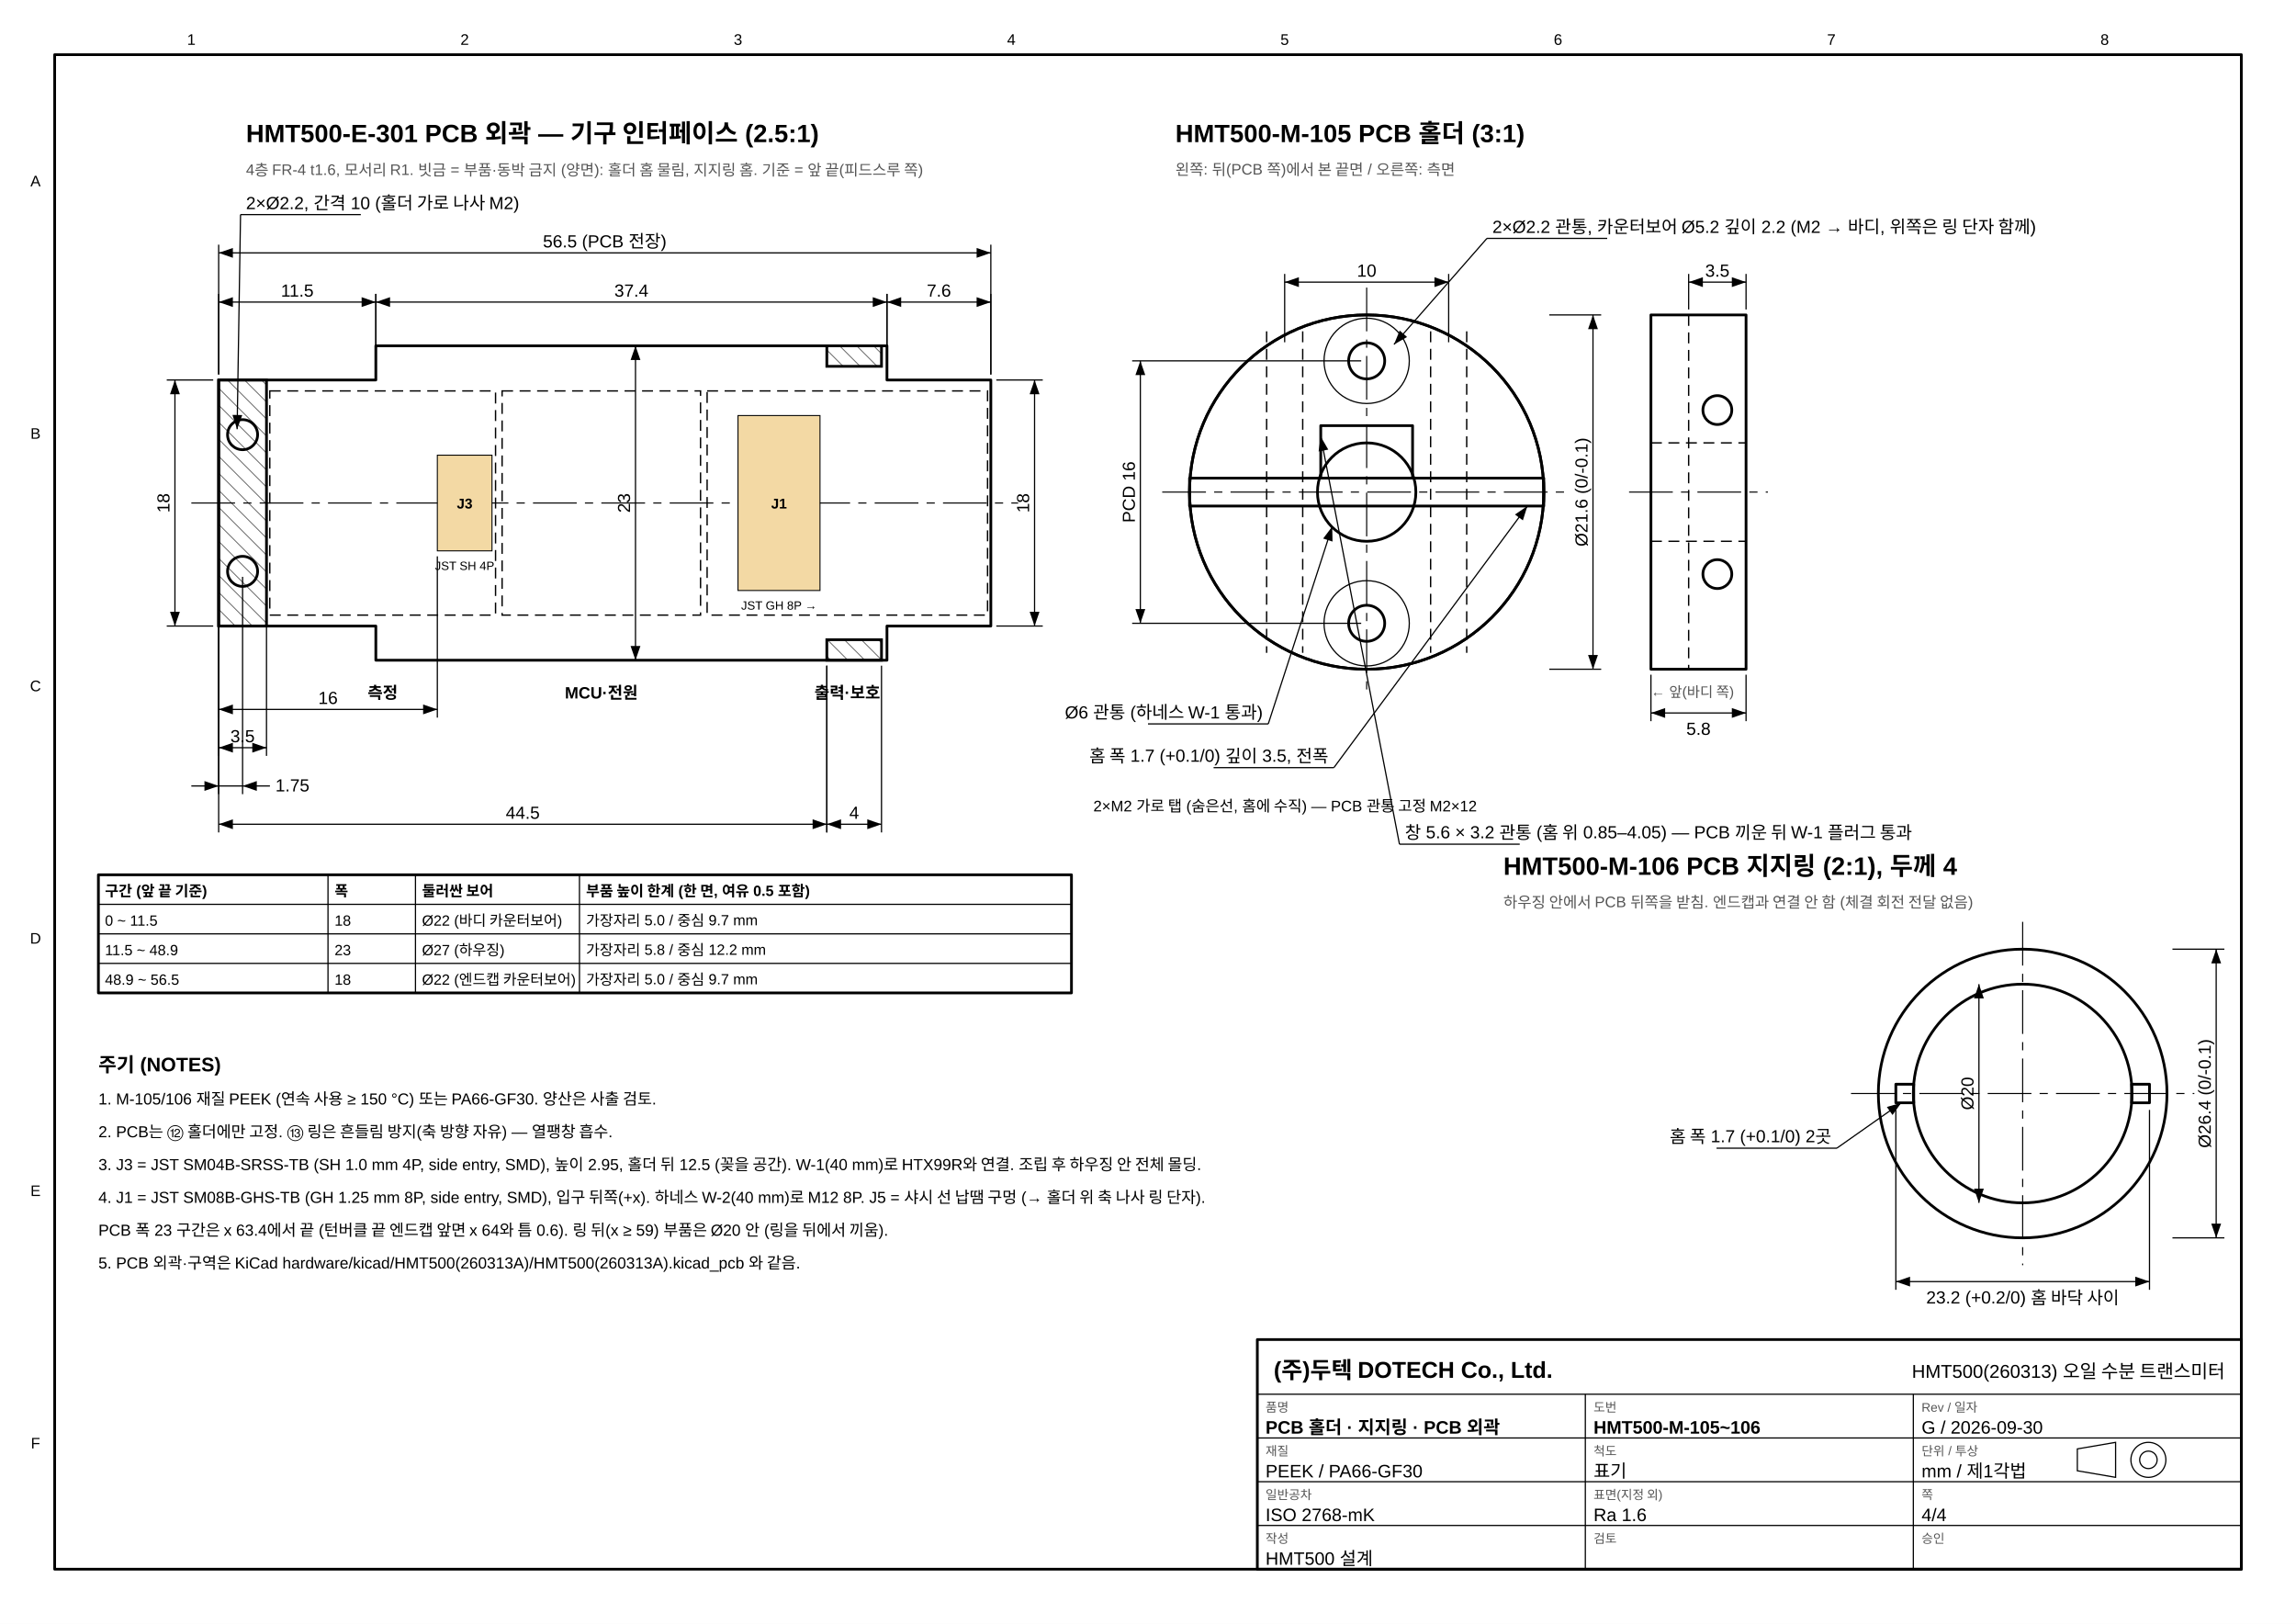
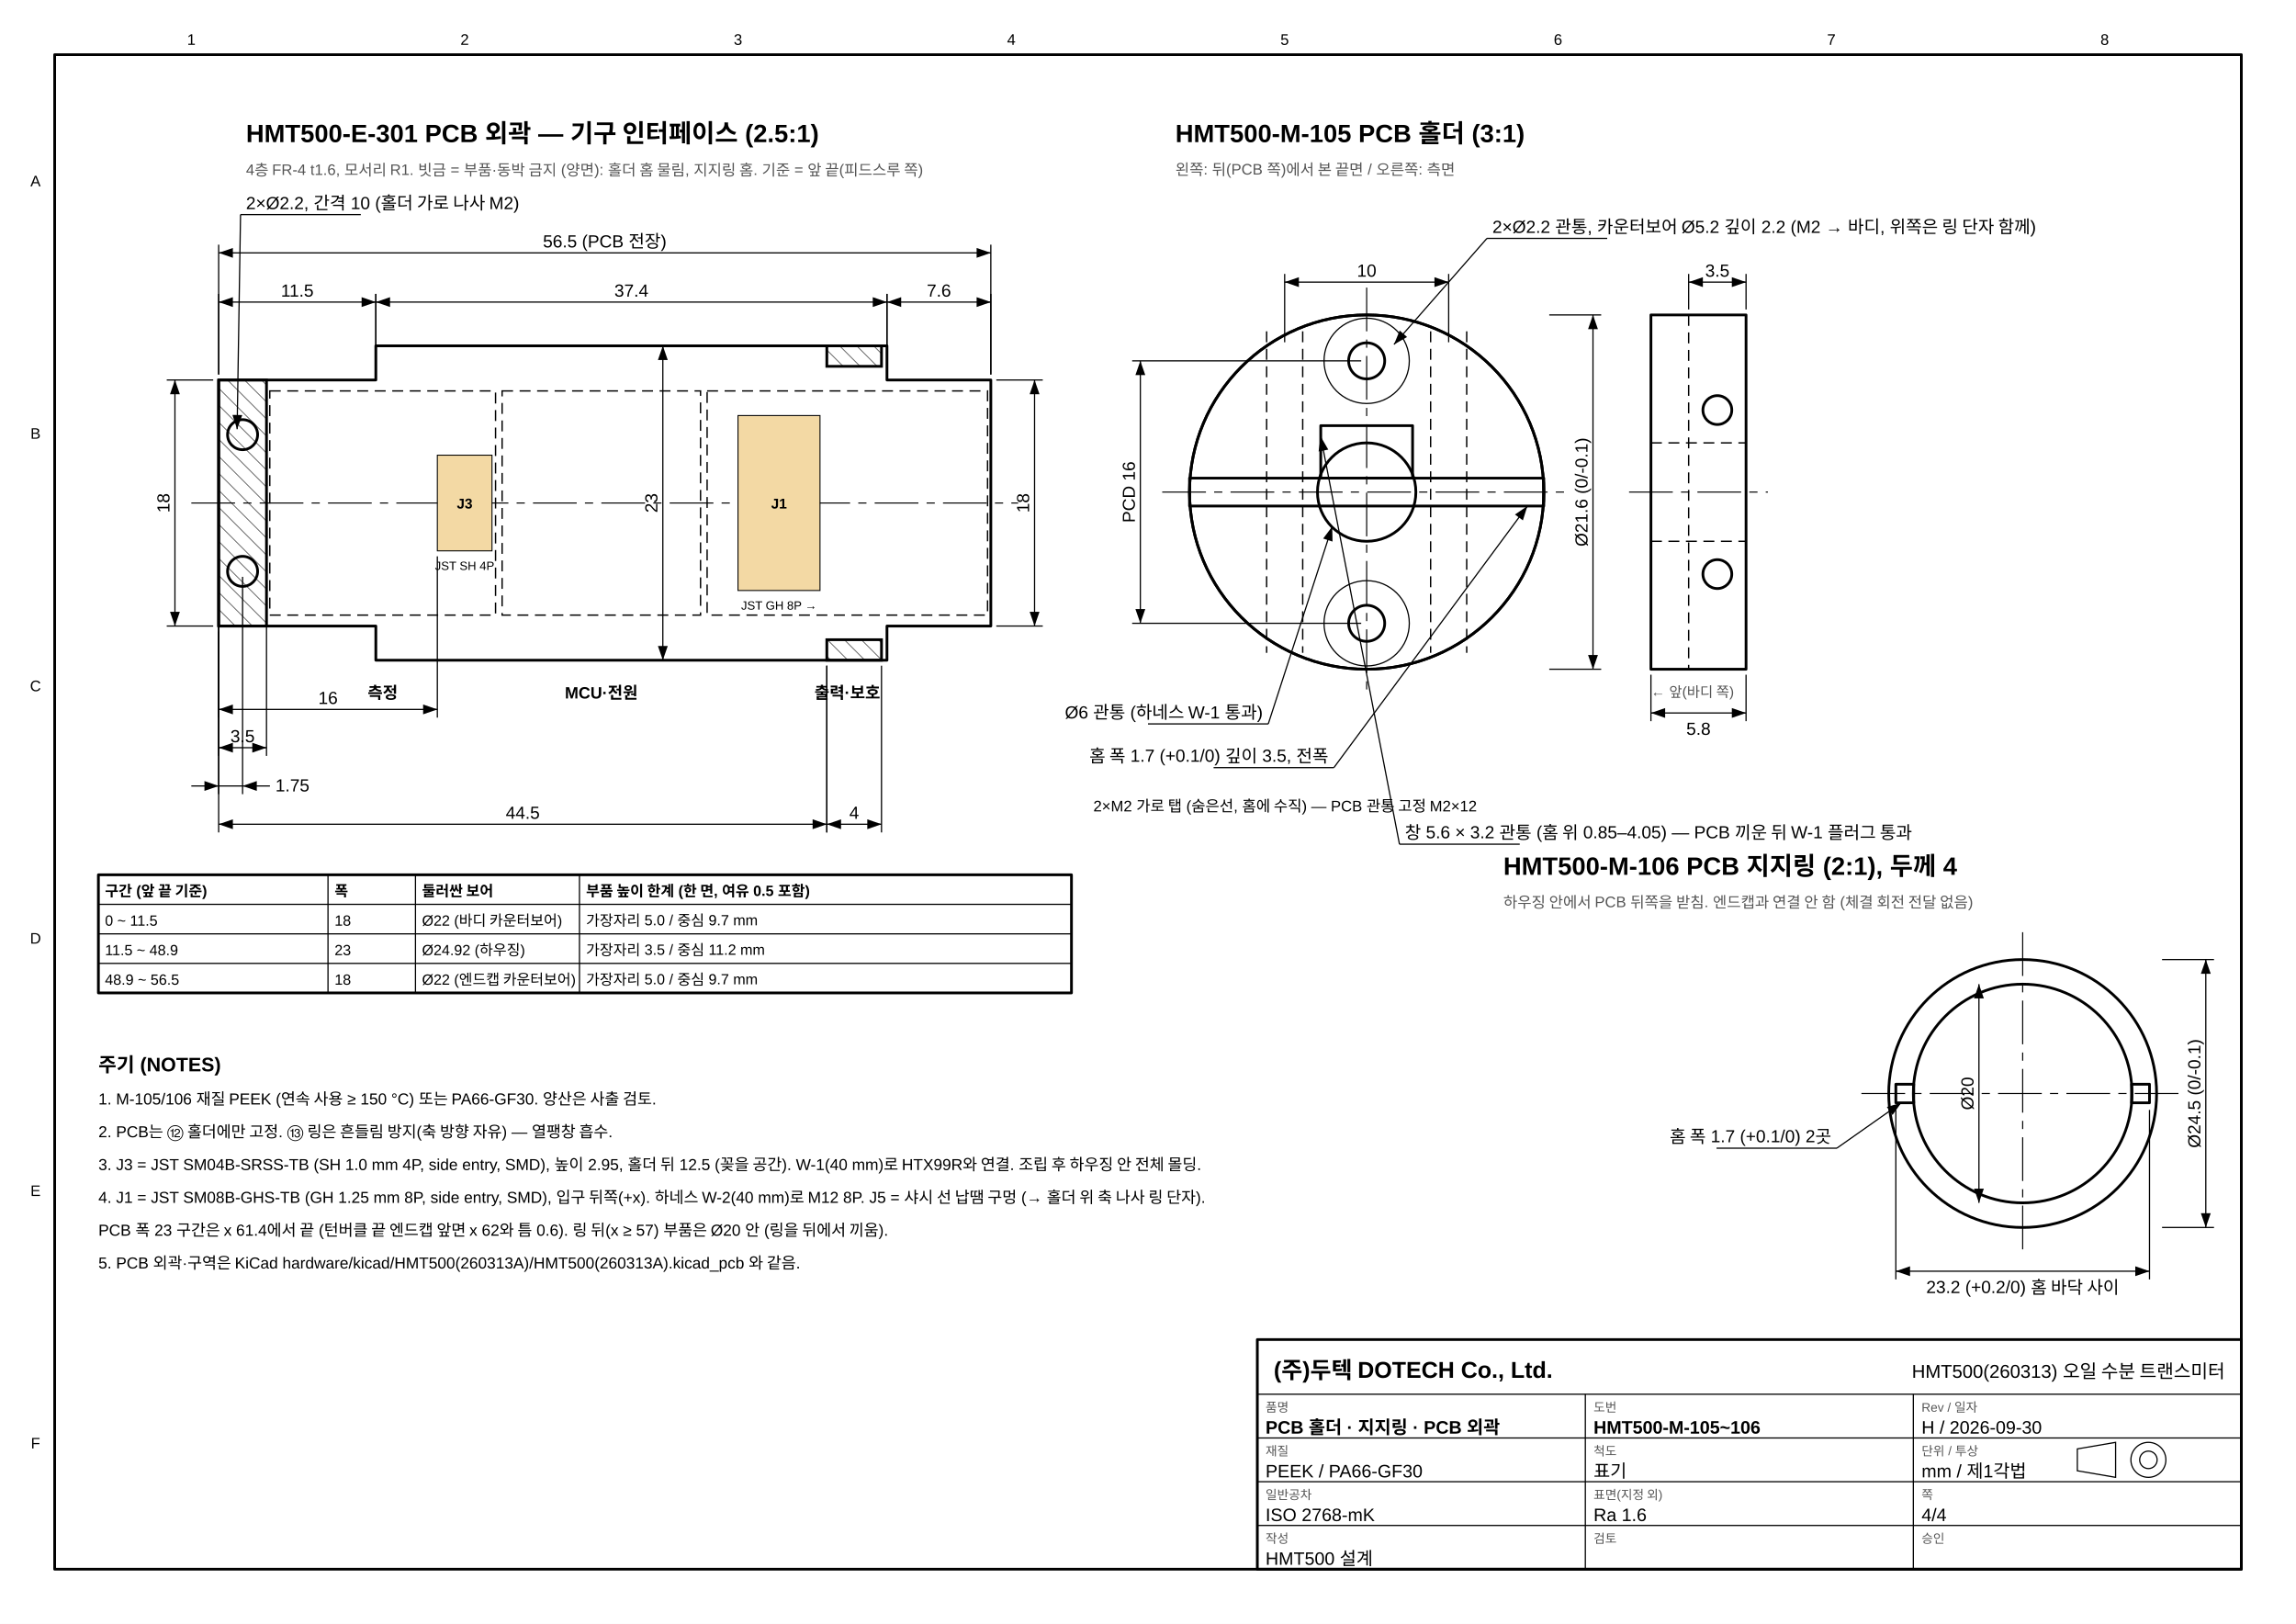
<svg xmlns="http://www.w3.org/2000/svg" width="420.0mm" height="297.0mm" viewBox="0 0 420.0 297.0">
  <rect width="420.0" height="297.0" fill="#fff" />
  <style>
 .thick{stroke:#000;stroke-width:0.5;fill:none;stroke-linecap:round;stroke-linejoin:round}
 .thin{stroke:#000;stroke-width:0.22;fill:none}
 .center{stroke:#000;stroke-width:0.2;stroke-dasharray:8 1.5 1.5 1.5;fill:none}
 .hidden{stroke:#000;stroke-width:0.25;stroke-dasharray:2 1.2;fill:none}
 .hatchfill{stroke:#000;stroke-width:0.5;fill:url(#hatch)}
 .hatchfill2{stroke:#000;stroke-width:0.5;fill:url(#hatch2)}
 .part2{stroke:#000;stroke-width:0.35;fill:url(#hatch2)}
 .buy{stroke:#000;stroke-width:0.35;fill:#e8e8e8}
 .green{stroke:#000;stroke-width:0.35;fill:#cfe8d0}
 .arrow{fill:#000;stroke:none}
 .t{font-family:'Noto Sans KR','NanumGothic','Malgun Gothic',Arial,sans-serif;fill:#000}
 .muted{fill:#555}
</style>
  <defs>
    <pattern id="hatch" width="2.2" height="2.2" patternUnits="userSpaceOnUse" patternTransform="rotate(45)">
      <line x1="0" y1="0" x2="0" y2="2.2" stroke="#000" stroke-width="0.18" />
    </pattern>
    <pattern id="hatch2" width="2.2" height="2.2" patternUnits="userSpaceOnUse" patternTransform="rotate(-45)">
      <line x1="0" y1="0" x2="0" y2="2.2" stroke="#000" stroke-width="0.18" />
    </pattern>
  </defs>
  <polygon points="40.000,69.500 68.750,69.500 68.750,63.250 162.250,63.250 162.250,69.500 181.250,69.500 181.250,114.500 162.250,114.500 162.250,120.750 68.750,120.750 68.750,114.500 40.000,114.500" class="thick" />
  <line x1="35.000" y1="92.000" x2="186.250" y2="92.000" class="center" />
  <rect x="40.000" y="69.500" width="8.750" height="45.000" class="hatchfill2" />
  <rect x="151.250" y="63.250" width="10.000" height="3.750" class="hatchfill2" />
  <rect x="151.250" y="117.000" width="10.000" height="3.750" class="hatchfill2" />
  <circle cx="44.375" cy="79.500" r="2.750" class="thick" fill="none" />
  <circle cx="44.375" cy="104.500" r="2.750" class="thick" fill="none" />
  <rect x="80.000" y="83.250" width="10.000" height="17.500" style="fill:#f3d9a4;stroke:#000;stroke-width:0.18" />
  <rect x="135.000" y="76.000" width="15.000" height="32.000" style="fill:#f3d9a4;stroke:#000;stroke-width:0.18" />
  <rect x="49.350" y="71.500" width="41.300" height="41.000" class="hidden" />
  <text x="70.000" y="127.750" font-size="3.0" text-anchor="middle" font-weight="700" class="t ">측정</text>
  <rect x="91.850" y="71.500" width="36.300" height="41.000" class="hidden" />
  <text x="110.000" y="127.750" font-size="3.0" text-anchor="middle" font-weight="700" class="t ">MCU·전원</text>
  <rect x="129.350" y="71.500" width="51.300" height="41.000" class="hidden" />
  <text x="155.000" y="127.750" font-size="3.0" text-anchor="middle" font-weight="700" class="t ">출력·보호</text>
  <text x="85.000" y="93.000" font-size="2.6" text-anchor="middle" font-weight="700" class="t ">J3</text>
  <text x="85.000" y="104.250" font-size="2.2" text-anchor="middle" class="t ">JST SH 4P</text>
  <line x1="40.000" y1="101.750" x2="40.000" y2="131.250" class="thin" />
  <line x1="80.000" y1="101.750" x2="80.000" y2="131.250" class="thin" />
  <line x1="40.000" y1="129.750" x2="80.000" y2="129.750" class="thin" />
  <polygon points="40.000,129.750 42.600,128.850 42.600,130.650" class="arrow" />
  <polygon points="80.000,129.750 77.400,130.650 77.400,128.850" class="arrow" />
  <text x="60.000" y="128.750" font-size="3.2" text-anchor="middle" class="t ">16</text>
  <text x="142.500" y="93.000" font-size="2.6" text-anchor="middle" font-weight="700" class="t ">J1</text>
  <text x="142.500" y="111.500" font-size="2.2" text-anchor="middle" class="t ">JST GH 8P →</text>
  <line x1="40.000" y1="68.500" x2="40.000" y2="53.750" class="thin" />
  <line x1="68.750" y1="68.500" x2="68.750" y2="53.750" class="thin" />
  <line x1="40.000" y1="55.250" x2="68.750" y2="55.250" class="thin" />
  <polygon points="40.000,55.250 42.600,54.350 42.600,56.150" class="arrow" />
  <polygon points="68.750,55.250 66.150,56.150 66.150,54.350" class="arrow" />
  <text x="54.375" y="54.250" font-size="3.2" text-anchor="middle" class="t ">11.5</text>
  <line x1="68.750" y1="68.500" x2="68.750" y2="53.750" class="thin" />
  <line x1="162.250" y1="68.500" x2="162.250" y2="53.750" class="thin" />
  <line x1="68.750" y1="55.250" x2="162.250" y2="55.250" class="thin" />
  <polygon points="68.750,55.250 71.350,54.350 71.350,56.150" class="arrow" />
  <polygon points="162.250,55.250 159.650,56.150 159.650,54.350" class="arrow" />
  <text x="115.500" y="54.250" font-size="3.2" text-anchor="middle" class="t ">37.4</text>
  <line x1="162.250" y1="68.500" x2="162.250" y2="53.750" class="thin" />
  <line x1="181.250" y1="68.500" x2="181.250" y2="53.750" class="thin" />
  <line x1="162.250" y1="55.250" x2="181.250" y2="55.250" class="thin" />
  <polygon points="162.250,55.250 164.850,54.350 164.850,56.150" class="arrow" />
  <polygon points="181.250,55.250 178.650,56.150 178.650,54.350" class="arrow" />
  <text x="171.750" y="54.250" font-size="3.2" text-anchor="middle" class="t ">7.6</text>
  <line x1="40.000" y1="68.500" x2="40.000" y2="44.750" class="thin" />
  <line x1="181.250" y1="68.500" x2="181.250" y2="44.750" class="thin" />
  <line x1="40.000" y1="46.250" x2="181.250" y2="46.250" class="thin" />
  <polygon points="40.000,46.250 42.600,45.350 42.600,47.150" class="arrow" />
  <polygon points="181.250,46.250 178.650,47.150 178.650,45.350" class="arrow" />
  <text x="110.625" y="45.250" font-size="3.2" text-anchor="middle" class="t ">56.5  (PCB 전장)</text>
  <line x1="40.000" y1="93.000" x2="40.000" y2="138.250" class="thin" />
  <line x1="48.750" y1="93.000" x2="48.750" y2="138.250" class="thin" />
  <line x1="40.000" y1="136.750" x2="48.750" y2="136.750" class="thin" />
  <polygon points="40.000,136.750 42.600,135.850 42.600,137.650" class="arrow" />
  <polygon points="48.750,136.750 46.150,137.650 46.150,135.850" class="arrow" />
  <text x="44.375" y="135.750" font-size="3.2" text-anchor="middle" class="t ">3.5</text>
  <line x1="40.000" y1="105.500" x2="40.000" y2="145.250" class="thin" />
  <line x1="44.375" y1="105.500" x2="44.375" y2="145.250" class="thin" />
  <line x1="40.000" y1="143.750" x2="44.375" y2="143.750" class="thin" />
  <polygon points="40.000,143.750 37.400,144.650 37.400,142.850" class="arrow" />
  <polygon points="44.375,143.750 46.975,142.850 46.975,144.650" class="arrow" />
  <line x1="35.000" y1="143.750" x2="40.000" y2="143.750" class="thin" />
  <line x1="44.375" y1="143.750" x2="49.375" y2="143.750" class="thin" />
  <text x="42.188" y="142.750" font-size="3.2" text-anchor="middle" class="t " />
  <text x="50.375" y="144.750" font-size="3.2" text-anchor="start" class="t ">1.75</text>
  <line x1="40.000" y1="115.500" x2="40.000" y2="152.250" class="thin" />
  <line x1="151.250" y1="121.750" x2="151.250" y2="152.250" class="thin" />
  <line x1="40.000" y1="150.750" x2="151.250" y2="150.750" class="thin" />
  <polygon points="40.000,150.750 42.600,149.850 42.600,151.650" class="arrow" />
  <polygon points="151.250,150.750 148.650,151.650 148.650,149.850" class="arrow" />
  <text x="95.625" y="149.750" font-size="3.2" text-anchor="middle" class="t ">44.5</text>
  <line x1="151.250" y1="121.750" x2="151.250" y2="152.250" class="thin" />
  <line x1="161.250" y1="121.750" x2="161.250" y2="152.250" class="thin" />
  <line x1="151.250" y1="150.750" x2="161.250" y2="150.750" class="thin" />
  <polygon points="151.250,150.750 153.850,149.850 153.850,151.650" class="arrow" />
  <polygon points="161.250,150.750 158.650,151.650 158.650,149.850" class="arrow" />
  <text x="156.250" y="149.750" font-size="3.2" text-anchor="middle" class="t ">4</text>
  <line x1="39.000" y1="69.500" x2="30.500" y2="69.500" class="thin" />
  <line x1="39.000" y1="114.500" x2="30.500" y2="114.500" class="thin" />
  <line x1="32.000" y1="69.500" x2="32.000" y2="114.500" class="thin" />
  <polygon points="32.000,69.500 32.900,72.100 31.100,72.100" class="arrow" />
  <polygon points="32.000,114.500 31.100,111.900 32.900,111.900" class="arrow" />
  <text x="31.000" y="92.000" font-size="3.2" text-anchor="middle" transform="rotate(-90 31.000 92.000)" class="t ">18</text>
-   <line x1="116.250" y1="63.250" x2="116.250" y2="120.750" class="thin" />
-   <polygon points="116.250,63.250 117.150,65.850 115.350,65.850" class="arrow" />
-   <polygon points="116.250,120.750 115.350,118.150 117.150,118.150" class="arrow" />
-   <text x="115.250" y="92.000" font-size="3.2" text-anchor="middle" transform="rotate(-90 115.250 92.000)" class="t ">23</text>
+   <line x1="121.250" y1="63.250" x2="121.250" y2="120.750" class="thin" />
+   <polygon points="121.250,63.250 122.150,65.850 120.350,65.850" class="arrow" />
+   <polygon points="121.250,120.750 120.350,118.150 122.150,118.150" class="arrow" />
+   <text x="120.250" y="92.000" font-size="3.2" text-anchor="middle" transform="rotate(-90 120.250 92.000)" class="t ">23</text>
  <line x1="182.250" y1="69.500" x2="190.750" y2="69.500" class="thin" />
  <line x1="182.250" y1="114.500" x2="190.750" y2="114.500" class="thin" />
  <line x1="189.250" y1="69.500" x2="189.250" y2="114.500" class="thin" />
  <polygon points="189.250,69.500 190.150,72.100 188.350,72.100" class="arrow" />
  <polygon points="189.250,114.500 188.350,111.900 190.150,111.900" class="arrow" />
  <text x="188.250" y="92.000" font-size="3.2" text-anchor="middle" transform="rotate(-90 188.250 92.000)" class="t ">18</text>
  <line x1="43.375" y1="78.500" x2="44.000" y2="39.250" class="thin" />
  <polygon points="43.375,78.500 42.517,75.886 44.316,75.915" class="arrow" />
  <line x1="44.000" y1="39.250" x2="66.000" y2="39.250" class="thin" />
  <text x="45.000" y="38.250" font-size="3.2" text-anchor="start" class="t ">2×Ø2.2, 간격 10 (홀더 가로 나사 M2)</text>
  <text x="45.000" y="26.000" font-size="4.6" text-anchor="start" font-weight="700" class="t ">HMT500-E-301  PCB 외곽 — 기구 인터페이스 (2.5:1)</text>
  <text x="45.000" y="32.000" font-size="2.8" text-anchor="start" class="t muted">4층 FR-4 t1.6, 모서리 R1. 빗금 = 부품·동박 금지 (양면): 홀더 홈 물림, 지지링 홈. 기준 = 앞 끝(피드스루 쪽)</text>
  <rect x="18.0" y="160.0" width="178" height="21.6" class="thick" fill="#fff" />
  <text x="19.200" y="163.900" font-size="2.7" text-anchor="start" font-weight="700" class="t ">구간 (앞 끝 기준)</text>
  <line x1="60.000" y1="160.000" x2="60.000" y2="181.600" class="thin" />
  <text x="61.200" y="163.900" font-size="2.7" text-anchor="start" font-weight="700" class="t ">폭</text>
  <line x1="76.000" y1="160.000" x2="76.000" y2="181.600" class="thin" />
  <text x="77.200" y="163.900" font-size="2.7" text-anchor="start" font-weight="700" class="t ">둘러싼 보어</text>
  <line x1="106.000" y1="160.000" x2="106.000" y2="181.600" class="thin" />
  <text x="107.200" y="163.900" font-size="2.7" text-anchor="start" font-weight="700" class="t ">부품 높이 한계 (한 면, 여유 0.5 포함)</text>
  <line x1="196.000" y1="160.000" x2="196.000" y2="181.600" class="thin" />
  <line x1="18.000" y1="165.400" x2="196.000" y2="165.400" class="thin" />
  <text x="19.200" y="169.300" font-size="2.7" text-anchor="start" class="t ">0 ~ 11.5</text>
  <text x="61.200" y="169.300" font-size="2.7" text-anchor="start" class="t ">18</text>
  <text x="77.200" y="169.300" font-size="2.7" text-anchor="start" class="t ">Ø22 (바디 카운터보어)</text>
  <text x="107.200" y="169.300" font-size="2.7" text-anchor="start" class="t ">가장자리 5.0 / 중심 9.7 mm</text>
  <line x1="18.000" y1="170.800" x2="196.000" y2="170.800" class="thin" />
  <text x="19.200" y="174.700" font-size="2.7" text-anchor="start" class="t ">11.5 ~ 48.9</text>
  <text x="61.200" y="174.700" font-size="2.7" text-anchor="start" class="t ">23</text>
-   <text x="77.200" y="174.700" font-size="2.7" text-anchor="start" class="t ">Ø27 (하우징)</text>
-   <text x="107.200" y="174.700" font-size="2.7" text-anchor="start" class="t ">가장자리 5.8 / 중심 12.2 mm</text>
+   <text x="77.200" y="174.700" font-size="2.7" text-anchor="start" class="t ">Ø24.92 (하우징)</text>
+   <text x="107.200" y="174.700" font-size="2.7" text-anchor="start" class="t ">가장자리 3.5 / 중심 11.2 mm</text>
  <line x1="18.000" y1="176.200" x2="196.000" y2="176.200" class="thin" />
  <text x="19.200" y="180.100" font-size="2.7" text-anchor="start" class="t ">48.9 ~ 56.5</text>
  <text x="61.200" y="180.100" font-size="2.7" text-anchor="start" class="t ">18</text>
  <text x="77.200" y="180.100" font-size="2.7" text-anchor="start" class="t ">Ø22 (엔드캡 카운터보어)</text>
  <text x="107.200" y="180.100" font-size="2.7" text-anchor="start" class="t ">가장자리 5.0 / 중심 9.7 mm</text>
  <circle cx="250.000" cy="90.000" r="32.400" class="thick" fill="none" />
  <circle cx="250.000" cy="90.000" r="9.000" class="thick" fill="none" />
  <rect x="217.600" y="87.450" width="64.800" height="5.100" fill="#fff" class="thick" />
  <circle cx="250.000" cy="90.000" r="32.400" class="thick" fill="none" />
  <circle cx="250.000" cy="114.000" r="3.300" class="thick" fill="none" />
  <circle cx="250.000" cy="114.000" r="7.800" class="thin" fill="none" />
  <circle cx="250.000" cy="66.000" r="3.300" class="thick" fill="none" />
  <circle cx="250.000" cy="66.000" r="7.800" class="thin" fill="none" />
  <rect x="241.600" y="77.850" width="16.800" height="9.600" fill="#fff" class="thick" />
  <line x1="241.600" y1="79.850" x2="256.000" y2="154.400" class="thin" />
  <polygon points="241.600,79.850 242.977,82.232 241.209,82.574" class="arrow" />
  <line x1="256.000" y1="154.400" x2="278.000" y2="154.400" class="thin" />
  <text x="257.000" y="153.400" font-size="3.2" text-anchor="start" class="t ">창 5.6 × 3.2 관통 (홈 위 0.85–4.05) — PCB 끼운 뒤 W-1 플러그 통과</text>
  <line x1="261.700" y1="60.600" x2="261.700" y2="119.400" class="hidden" />
  <line x1="268.300" y1="60.600" x2="268.300" y2="119.400" class="hidden" />
  <line x1="231.700" y1="60.600" x2="231.700" y2="119.400" class="hidden" />
  <line x1="238.300" y1="60.600" x2="238.300" y2="119.400" class="hidden" />
  <line x1="212.600" y1="90.000" x2="287.400" y2="90.000" class="center" />
  <line x1="250.000" y1="52.600" x2="250.000" y2="127.400" class="center" />
  <line x1="283.400" y1="57.600" x2="292.900" y2="57.600" class="thin" />
  <line x1="283.400" y1="122.400" x2="292.900" y2="122.400" class="thin" />
  <line x1="291.400" y1="57.600" x2="291.400" y2="122.400" class="thin" />
  <polygon points="291.400,57.600 292.300,60.200 290.500,60.200" class="arrow" />
  <polygon points="291.400,122.400 290.500,119.800 292.300,119.800" class="arrow" />
  <text x="290.400" y="90.000" font-size="3.2" text-anchor="middle" transform="rotate(-90 290.400 90.000)" class="t ">Ø21.6 (0/-0.1)</text>
  <line x1="249.000" y1="66.000" x2="207.100" y2="66.000" class="thin" />
  <line x1="249.000" y1="114.000" x2="207.100" y2="114.000" class="thin" />
  <line x1="208.600" y1="66.000" x2="208.600" y2="114.000" class="thin" />
  <polygon points="208.600,66.000 209.500,68.600 207.700,68.600" class="arrow" />
  <polygon points="208.600,114.000 207.700,111.400 209.500,111.400" class="arrow" />
  <text x="207.600" y="90.000" font-size="3.2" text-anchor="middle" transform="rotate(-90 207.600 90.000)" class="t ">PCD 16</text>
  <line x1="235.000" y1="62.600" x2="235.000" y2="50.100" class="thin" />
  <line x1="265.000" y1="62.600" x2="265.000" y2="50.100" class="thin" />
  <line x1="235.000" y1="51.600" x2="265.000" y2="51.600" class="thin" />
  <polygon points="235.000,51.600 237.600,50.700 237.600,52.500" class="arrow" />
  <polygon points="265.000,51.600 262.400,52.500 262.400,50.700" class="arrow" />
  <text x="250.000" y="50.600" font-size="3.2" text-anchor="middle" class="t ">10</text>
  <line x1="255.000" y1="63.000" x2="272.000" y2="43.600" class="thin" />
  <polygon points="255.000,63.000 256.037,60.451 257.390,61.638" class="arrow" />
  <line x1="272.000" y1="43.600" x2="294.000" y2="43.600" class="thin" />
  <text x="273.000" y="42.600" font-size="3.2" text-anchor="start" class="t ">2×Ø2.2 관통, 카운터보어 Ø5.2 깊이 2.2 (M2 → 바디, 위쪽은 링 단자 함께)</text>
  <line x1="279.400" y1="92.550" x2="244.000" y2="140.400" class="thin" />
  <polygon points="279.400,92.550 278.577,95.175 277.130,94.105" class="arrow" />
  <line x1="244.000" y1="140.400" x2="222.000" y2="140.400" class="thin" />
  <text x="243.000" y="139.400" font-size="3.2" text-anchor="end" class="t ">홈 폭 1.7 (+0.1/0) 깊이 3.5, 전폭</text>
  <line x1="243.700" y1="96.300" x2="232.000" y2="132.400" class="thin" />
  <polygon points="243.700,96.300 243.755,99.051 242.042,98.496" class="arrow" />
  <line x1="232.000" y1="132.400" x2="210.000" y2="132.400" class="thin" />
  <text x="231.000" y="131.400" font-size="3.2" text-anchor="end" class="t ">Ø6 관통 (하네스 W-1 통과)</text>
  <text x="200.000" y="148.400" font-size="2.8" text-anchor="start" class="t ">2×M2 가로 탭 (숨은선, 홈에 수직) — PCB 관통 고정 M2×12</text>
  <rect x="302.000" y="57.600" width="17.400" height="64.800" class="thick" fill="none" />
  <line x1="308.900" y1="57.600" x2="308.900" y2="122.400" class="hidden" />
  <circle cx="314.150" cy="75.000" r="2.640" class="thick" fill="none" />
  <circle cx="314.150" cy="105.000" r="2.640" class="thick" fill="none" />
  <line x1="302.000" y1="81.000" x2="319.400" y2="81.000" class="hidden" />
  <line x1="302.000" y1="99.000" x2="319.400" y2="99.000" class="hidden" />
  <line x1="298.000" y1="90.000" x2="323.400" y2="90.000" class="center" />
  <line x1="302.000" y1="123.400" x2="302.000" y2="131.900" class="thin" />
  <line x1="319.400" y1="123.400" x2="319.400" y2="131.900" class="thin" />
  <line x1="302.000" y1="130.400" x2="319.400" y2="130.400" class="thin" />
  <polygon points="302.000,130.400 304.600,129.500 304.600,131.300" class="arrow" />
  <polygon points="319.400,130.400 316.800,131.300 316.800,129.500" class="arrow" />
  <text x="310.700" y="134.400" font-size="3.2" text-anchor="middle" class="t ">5.8</text>
  <line x1="308.900" y1="56.600" x2="308.900" y2="50.100" class="thin" />
  <line x1="319.400" y1="56.600" x2="319.400" y2="50.100" class="thin" />
  <line x1="308.900" y1="51.600" x2="319.400" y2="51.600" class="thin" />
  <polygon points="308.900,51.600 311.500,50.700 311.500,52.500" class="arrow" />
  <polygon points="319.400,51.600 316.800,52.500 316.800,50.700" class="arrow" />
  <text x="314.150" y="50.600" font-size="3.2" text-anchor="middle" class="t ">3.5</text>
  <text x="302.000" y="127.400" font-size="2.6" text-anchor="start" class="t muted">← 앞(바디 쪽)</text>
  <text x="215.000" y="26.000" font-size="4.6" text-anchor="start" font-weight="700" class="t ">HMT500-M-105  PCB 홀더 (3:1)</text>
  <text x="215.000" y="32.000" font-size="2.8" text-anchor="start" class="t muted">왼쪽: 뒤(PCB 쪽)에서 본 끝면 / 오른쪽: 측면</text>
-   <circle cx="370.000" cy="200.000" r="26.400" class="thick" fill="none" />
+   <circle cx="370.000" cy="200.000" r="24.500" class="thick" fill="none" />
  <circle cx="370.000" cy="200.000" r="20.000" class="thick" fill="none" />
  <rect x="389.928" y="198.300" width="3.272" height="3.400" fill="#fff" class="thick" />
  <rect x="346.800" y="198.300" width="3.272" height="3.400" fill="#fff" class="thick" />
-   <line x1="338.600" y1="200.000" x2="401.400" y2="200.000" class="center" />
-   <line x1="370.000" y1="168.600" x2="370.000" y2="231.400" class="center" />
-   <line x1="397.400" y1="173.600" x2="406.900" y2="173.600" class="thin" />
-   <line x1="397.400" y1="226.400" x2="406.900" y2="226.400" class="thin" />
-   <line x1="405.400" y1="173.600" x2="405.400" y2="226.400" class="thin" />
-   <polygon points="405.400,173.600 406.300,176.200 404.500,176.200" class="arrow" />
-   <polygon points="405.400,226.400 404.500,223.800 406.300,223.800" class="arrow" />
-   <text x="404.400" y="200.000" font-size="3.2" text-anchor="middle" transform="rotate(-90 404.400 200.000)" class="t ">Ø26.4 (0/-0.1)</text>
+   <line x1="340.500" y1="200.000" x2="399.500" y2="200.000" class="center" />
+   <line x1="370.000" y1="170.500" x2="370.000" y2="229.500" class="center" />
+   <line x1="395.500" y1="175.500" x2="405.000" y2="175.500" class="thin" />
+   <line x1="395.500" y1="224.500" x2="405.000" y2="224.500" class="thin" />
+   <line x1="403.500" y1="175.500" x2="403.500" y2="224.500" class="thin" />
+   <polygon points="403.500,175.500 404.400,178.100 402.600,178.100" class="arrow" />
+   <polygon points="403.500,224.500 402.600,221.900 404.400,221.900" class="arrow" />
+   <text x="402.500" y="200.000" font-size="3.2" text-anchor="middle" transform="rotate(-90 402.500 200.000)" class="t ">Ø24.5 (0/-0.1)</text>
  <line x1="362.000" y1="180.000" x2="362.000" y2="220.000" class="thin" />
  <polygon points="362.000,180.000 362.900,182.600 361.100,182.600" class="arrow" />
  <polygon points="362.000,220.000 361.100,217.400 362.900,217.400" class="arrow" />
  <text x="361.000" y="200.000" font-size="3.2" text-anchor="middle" transform="rotate(-90 361.000 200.000)" class="t ">Ø20</text>
-   <line x1="346.800" y1="203.000" x2="346.800" y2="235.900" class="thin" />
-   <line x1="393.200" y1="203.000" x2="393.200" y2="235.900" class="thin" />
-   <line x1="346.800" y1="234.400" x2="393.200" y2="234.400" class="thin" />
-   <polygon points="346.800,234.400 349.400,233.500 349.400,235.300" class="arrow" />
-   <polygon points="393.200,234.400 390.600,235.300 390.600,233.500" class="arrow" />
-   <text x="370.000" y="238.400" font-size="3.2" text-anchor="middle" class="t ">23.2 (+0.2/0)  홈 바닥 사이</text>
+   <line x1="346.800" y1="203.000" x2="346.800" y2="234.000" class="thin" />
+   <line x1="393.200" y1="203.000" x2="393.200" y2="234.000" class="thin" />
+   <line x1="346.800" y1="232.500" x2="393.200" y2="232.500" class="thin" />
+   <polygon points="346.800,232.500 349.400,231.600 349.400,233.400" class="arrow" />
+   <polygon points="393.200,232.500 390.600,233.400 390.600,231.600" class="arrow" />
+   <text x="370.000" y="236.500" font-size="3.2" text-anchor="middle" class="t ">23.2 (+0.2/0)  홈 바닥 사이</text>
  <line x1="347.800" y1="201.700" x2="336.000" y2="210.000" class="thin" />
  <polygon points="347.800,201.700 346.191,203.932 345.156,202.460" class="arrow" />
  <line x1="336.000" y1="210.000" x2="314.000" y2="210.000" class="thin" />
  <text x="335.000" y="209.000" font-size="3.2" text-anchor="end" class="t ">홈 폭 1.7 (+0.1/0) 2곳</text>
  <text x="275.000" y="160.000" font-size="4.6" text-anchor="start" font-weight="700" class="t ">HMT500-M-106  PCB 지지링 (2:1), 두께 4</text>
  <text x="275.000" y="166.000" font-size="2.8" text-anchor="start" class="t muted">하우징 안에서 PCB 뒤쪽을 받침. 엔드캡과 연결 안 함 (체결 회전 전달 없음)</text>
  <text x="18.000" y="196.000" font-size="3.6" text-anchor="start" font-weight="700" class="t ">주기 (NOTES)</text>
  <text x="18.000" y="202.000" font-size="2.9" text-anchor="start" class="t ">1. M-105/106 재질 PEEK (연속 사용 ≥ 150 °C) 또는 PA66-GF30. 양산은 사출 검토.</text>
  <text x="18.000" y="208.000" font-size="2.9" text-anchor="start" class="t ">2. PCB는 ⑫ 홀더에만 고정. ⑬ 링은 흔들림 방지(축 방향 자유) — 열팽창 흡수.</text>
  <text x="18.000" y="214.000" font-size="2.9" text-anchor="start" class="t ">3. J3 = JST SM04B-SRSS-TB (SH 1.0 mm 4P, side entry, SMD), 높이 2.95, 홀더 뒤 12.5 (꽂을 공간). W-1(40 mm)로 HTX99R와 연결. 조립 후 하우징 안 전체 몰딩.</text>
  <text x="18.000" y="220.000" font-size="2.9" text-anchor="start" class="t ">4. J1 = JST SM08B-GHS-TB (GH 1.25 mm 8P, side entry, SMD), 입구 뒤쪽(+x). 하네스 W-2(40 mm)로 M12 8P. J5 = 샤시 선 납땜 구멍 (→ 홀더 위 축 나사 링 단자).</text>
-   <text x="18.000" y="226.000" font-size="2.9" text-anchor="start" class="t ">   PCB 폭 23 구간은 x 63.4에서 끝 (턴버클 끝 엔드캡 앞면 x 64와 틈 0.6). 링 뒤(x ≥ 59) 부품은 Ø20 안 (링을 뒤에서 끼움).</text>
+   <text x="18.000" y="226.000" font-size="2.9" text-anchor="start" class="t ">   PCB 폭 23 구간은 x 61.4에서 끝 (턴버클 끝 엔드캡 앞면 x 62와 틈 0.6). 링 뒤(x ≥ 57) 부품은 Ø20 안 (링을 뒤에서 끼움).</text>
  <text x="18.000" y="232.000" font-size="2.9" text-anchor="start" class="t ">5. PCB 외곽·구역은 KiCad hardware/kicad/HMT500(260313A)/HMT500(260313A).kicad_pcb 와 같음.</text>
  <rect x="10" y="10" width="400.0" height="277.0" class="thick" fill="none" />
  <text x="35.000" y="8.200" font-size="2.8" text-anchor="middle" class="t ">1</text>
  <text x="85.000" y="8.200" font-size="2.8" text-anchor="middle" class="t ">2</text>
  <text x="135.000" y="8.200" font-size="2.8" text-anchor="middle" class="t ">3</text>
  <text x="185.000" y="8.200" font-size="2.8" text-anchor="middle" class="t ">4</text>
  <text x="235.000" y="8.200" font-size="2.8" text-anchor="middle" class="t ">5</text>
  <text x="285.000" y="8.200" font-size="2.8" text-anchor="middle" class="t ">6</text>
  <text x="335.000" y="8.200" font-size="2.8" text-anchor="middle" class="t ">7</text>
  <text x="385.000" y="8.200" font-size="2.8" text-anchor="middle" class="t ">8</text>
  <text x="6.500" y="34.083" font-size="2.8" text-anchor="middle" class="t ">A</text>
  <text x="6.500" y="80.250" font-size="2.8" text-anchor="middle" class="t ">B</text>
  <text x="6.500" y="126.417" font-size="2.8" text-anchor="middle" class="t ">C</text>
  <text x="6.500" y="172.583" font-size="2.8" text-anchor="middle" class="t ">D</text>
  <text x="6.500" y="218.750" font-size="2.8" text-anchor="middle" class="t ">E</text>
  <text x="6.500" y="264.917" font-size="2.8" text-anchor="middle" class="t ">F</text>
  <rect x="230.0" y="245.0" width="180" height="42" class="thick" fill="#fff" />
  <line x1="230.000" y1="255.000" x2="410.000" y2="255.000" class="thin" />
  <line x1="230.000" y1="263.000" x2="410.000" y2="263.000" class="thin" />
  <line x1="230.000" y1="271.000" x2="410.000" y2="271.000" class="thin" />
  <line x1="230.000" y1="279.000" x2="410.000" y2="279.000" class="thin" />
  <line x1="290.000" y1="255.000" x2="290.000" y2="287.000" class="thin" />
  <line x1="350.000" y1="255.000" x2="350.000" y2="287.000" class="thin" />
  <text x="233.000" y="252.000" font-size="4.2" text-anchor="start" font-weight="700" class="t ">(주)두텍  DOTECH Co., Ltd.</text>
  <text x="407.000" y="252.000" font-size="3.4" text-anchor="end" class="t ">HMT500(260313) 오일 수분 트랜스미터</text>
  <text x="231.500" y="258.200" font-size="2.3" text-anchor="start" class="t muted">품명</text>
  <text x="231.500" y="262.200" font-size="3.3" text-anchor="start" font-weight="700" class="t ">PCB 홀더 · 지지링 · PCB 외곽</text>
  <text x="291.500" y="258.200" font-size="2.3" text-anchor="start" class="t muted">도번</text>
  <text x="291.500" y="262.200" font-size="3.3" text-anchor="start" font-weight="700" class="t ">HMT500-M-105~106</text>
  <text x="351.500" y="258.200" font-size="2.3" text-anchor="start" class="t muted">Rev / 일자</text>
-   <text x="351.500" y="262.200" font-size="3.3" text-anchor="start" class="t ">G / 2026-09-30</text>
+   <text x="351.500" y="262.200" font-size="3.3" text-anchor="start" class="t ">H / 2026-09-30</text>
  <text x="231.500" y="266.200" font-size="2.3" text-anchor="start" class="t muted">재질</text>
  <text x="231.500" y="270.200" font-size="3.3" text-anchor="start" class="t ">PEEK / PA66-GF30</text>
  <text x="291.500" y="266.200" font-size="2.3" text-anchor="start" class="t muted">척도</text>
  <text x="291.500" y="270.200" font-size="3.3" text-anchor="start" class="t ">표기</text>
  <text x="351.500" y="266.200" font-size="2.3" text-anchor="start" class="t muted">단위 / 투상</text>
  <text x="351.500" y="270.200" font-size="3.3" text-anchor="start" class="t ">mm / 제1각법</text>
  <text x="231.500" y="274.200" font-size="2.3" text-anchor="start" class="t muted">일반공차</text>
  <text x="231.500" y="278.200" font-size="3.3" text-anchor="start" class="t ">ISO 2768-mK</text>
  <text x="291.500" y="274.200" font-size="2.3" text-anchor="start" class="t muted">표면(지정 외)</text>
  <text x="291.500" y="278.200" font-size="3.3" text-anchor="start" class="t ">Ra 1.6</text>
  <text x="351.500" y="274.200" font-size="2.3" text-anchor="start" class="t muted">쪽</text>
  <text x="351.500" y="278.200" font-size="3.3" text-anchor="start" class="t ">4/4</text>
  <text x="231.500" y="282.200" font-size="2.3" text-anchor="start" class="t muted">작성</text>
  <text x="231.500" y="286.200" font-size="3.3" text-anchor="start" class="t ">HMT500 설계</text>
  <text x="291.500" y="282.200" font-size="2.3" text-anchor="start" class="t muted">검토</text>
  <text x="291.500" y="286.200" font-size="3.3" text-anchor="start" class="t " />
  <text x="351.500" y="282.200" font-size="2.3" text-anchor="start" class="t muted">승인</text>
  <text x="351.500" y="286.200" font-size="3.3" text-anchor="start" class="t " />
  <polygon points="380.0,265.0 387.0,263.8 387.0,270.2 380.0,269.0" class="thin" fill="none" />
  <circle cx="393.000" cy="267.000" r="3.200" class="thin" fill="none" />
  <circle cx="393.000" cy="267.000" r="1.600" class="thin" fill="none" />
</svg>
